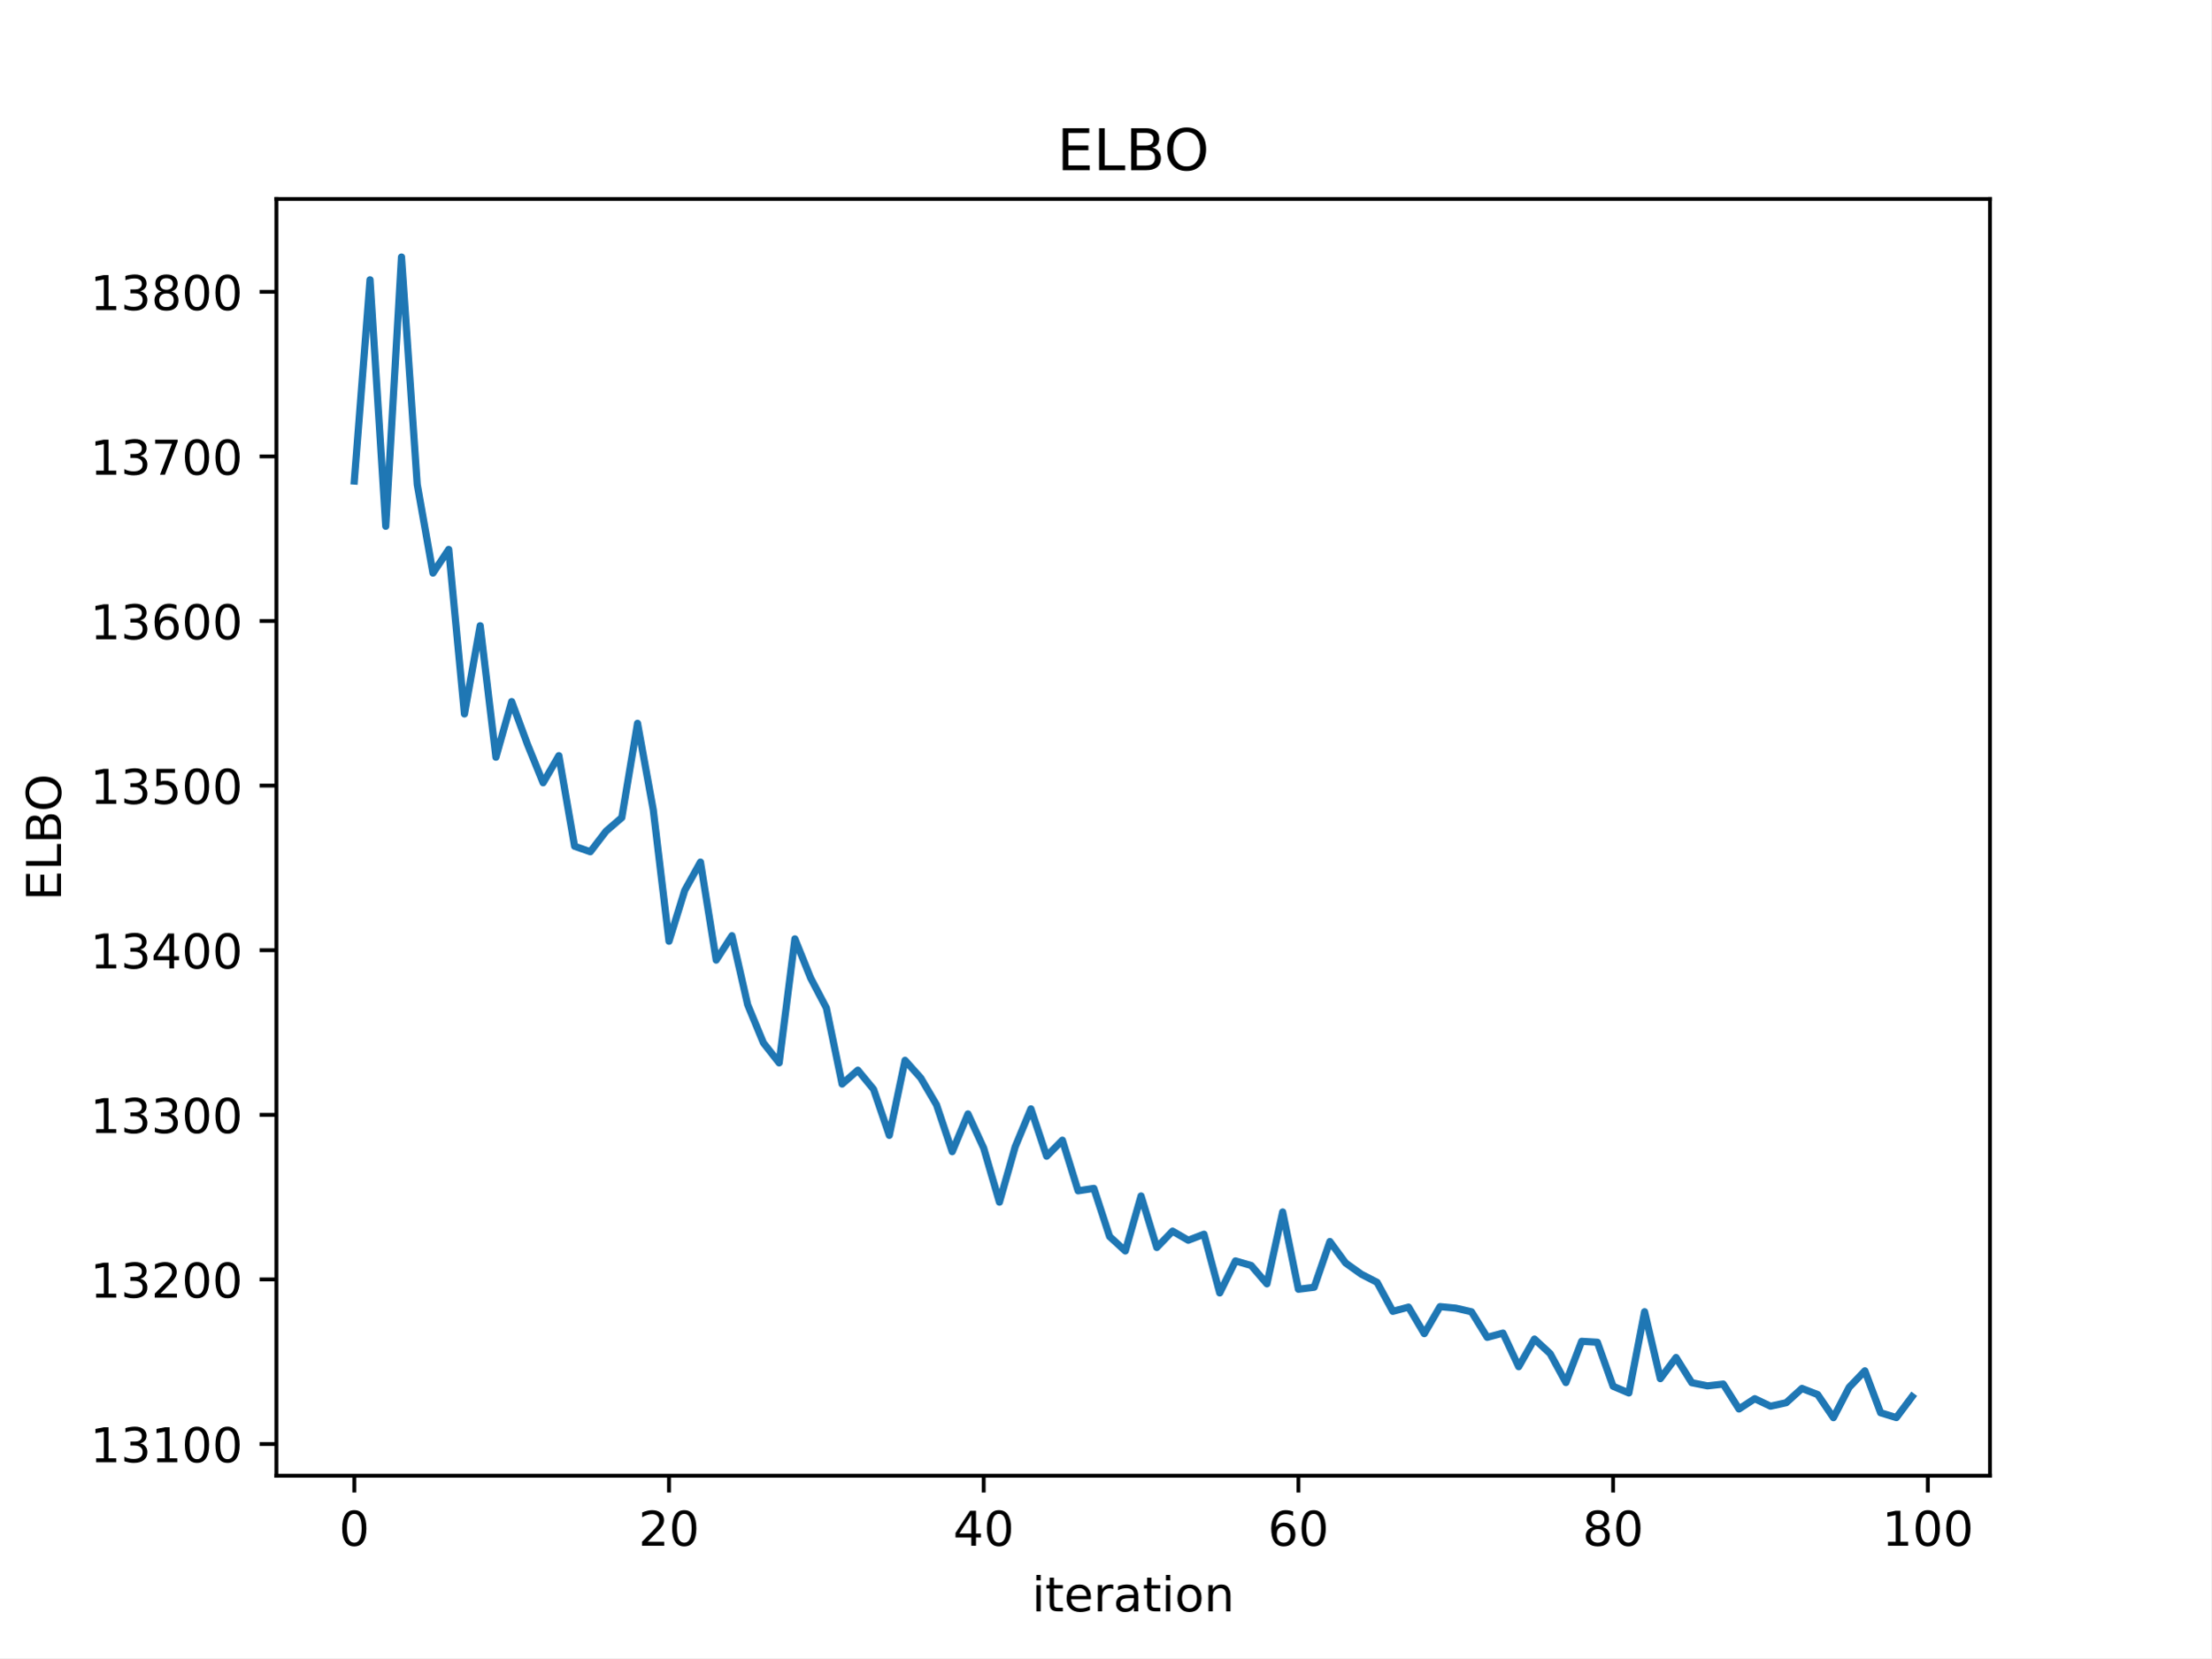
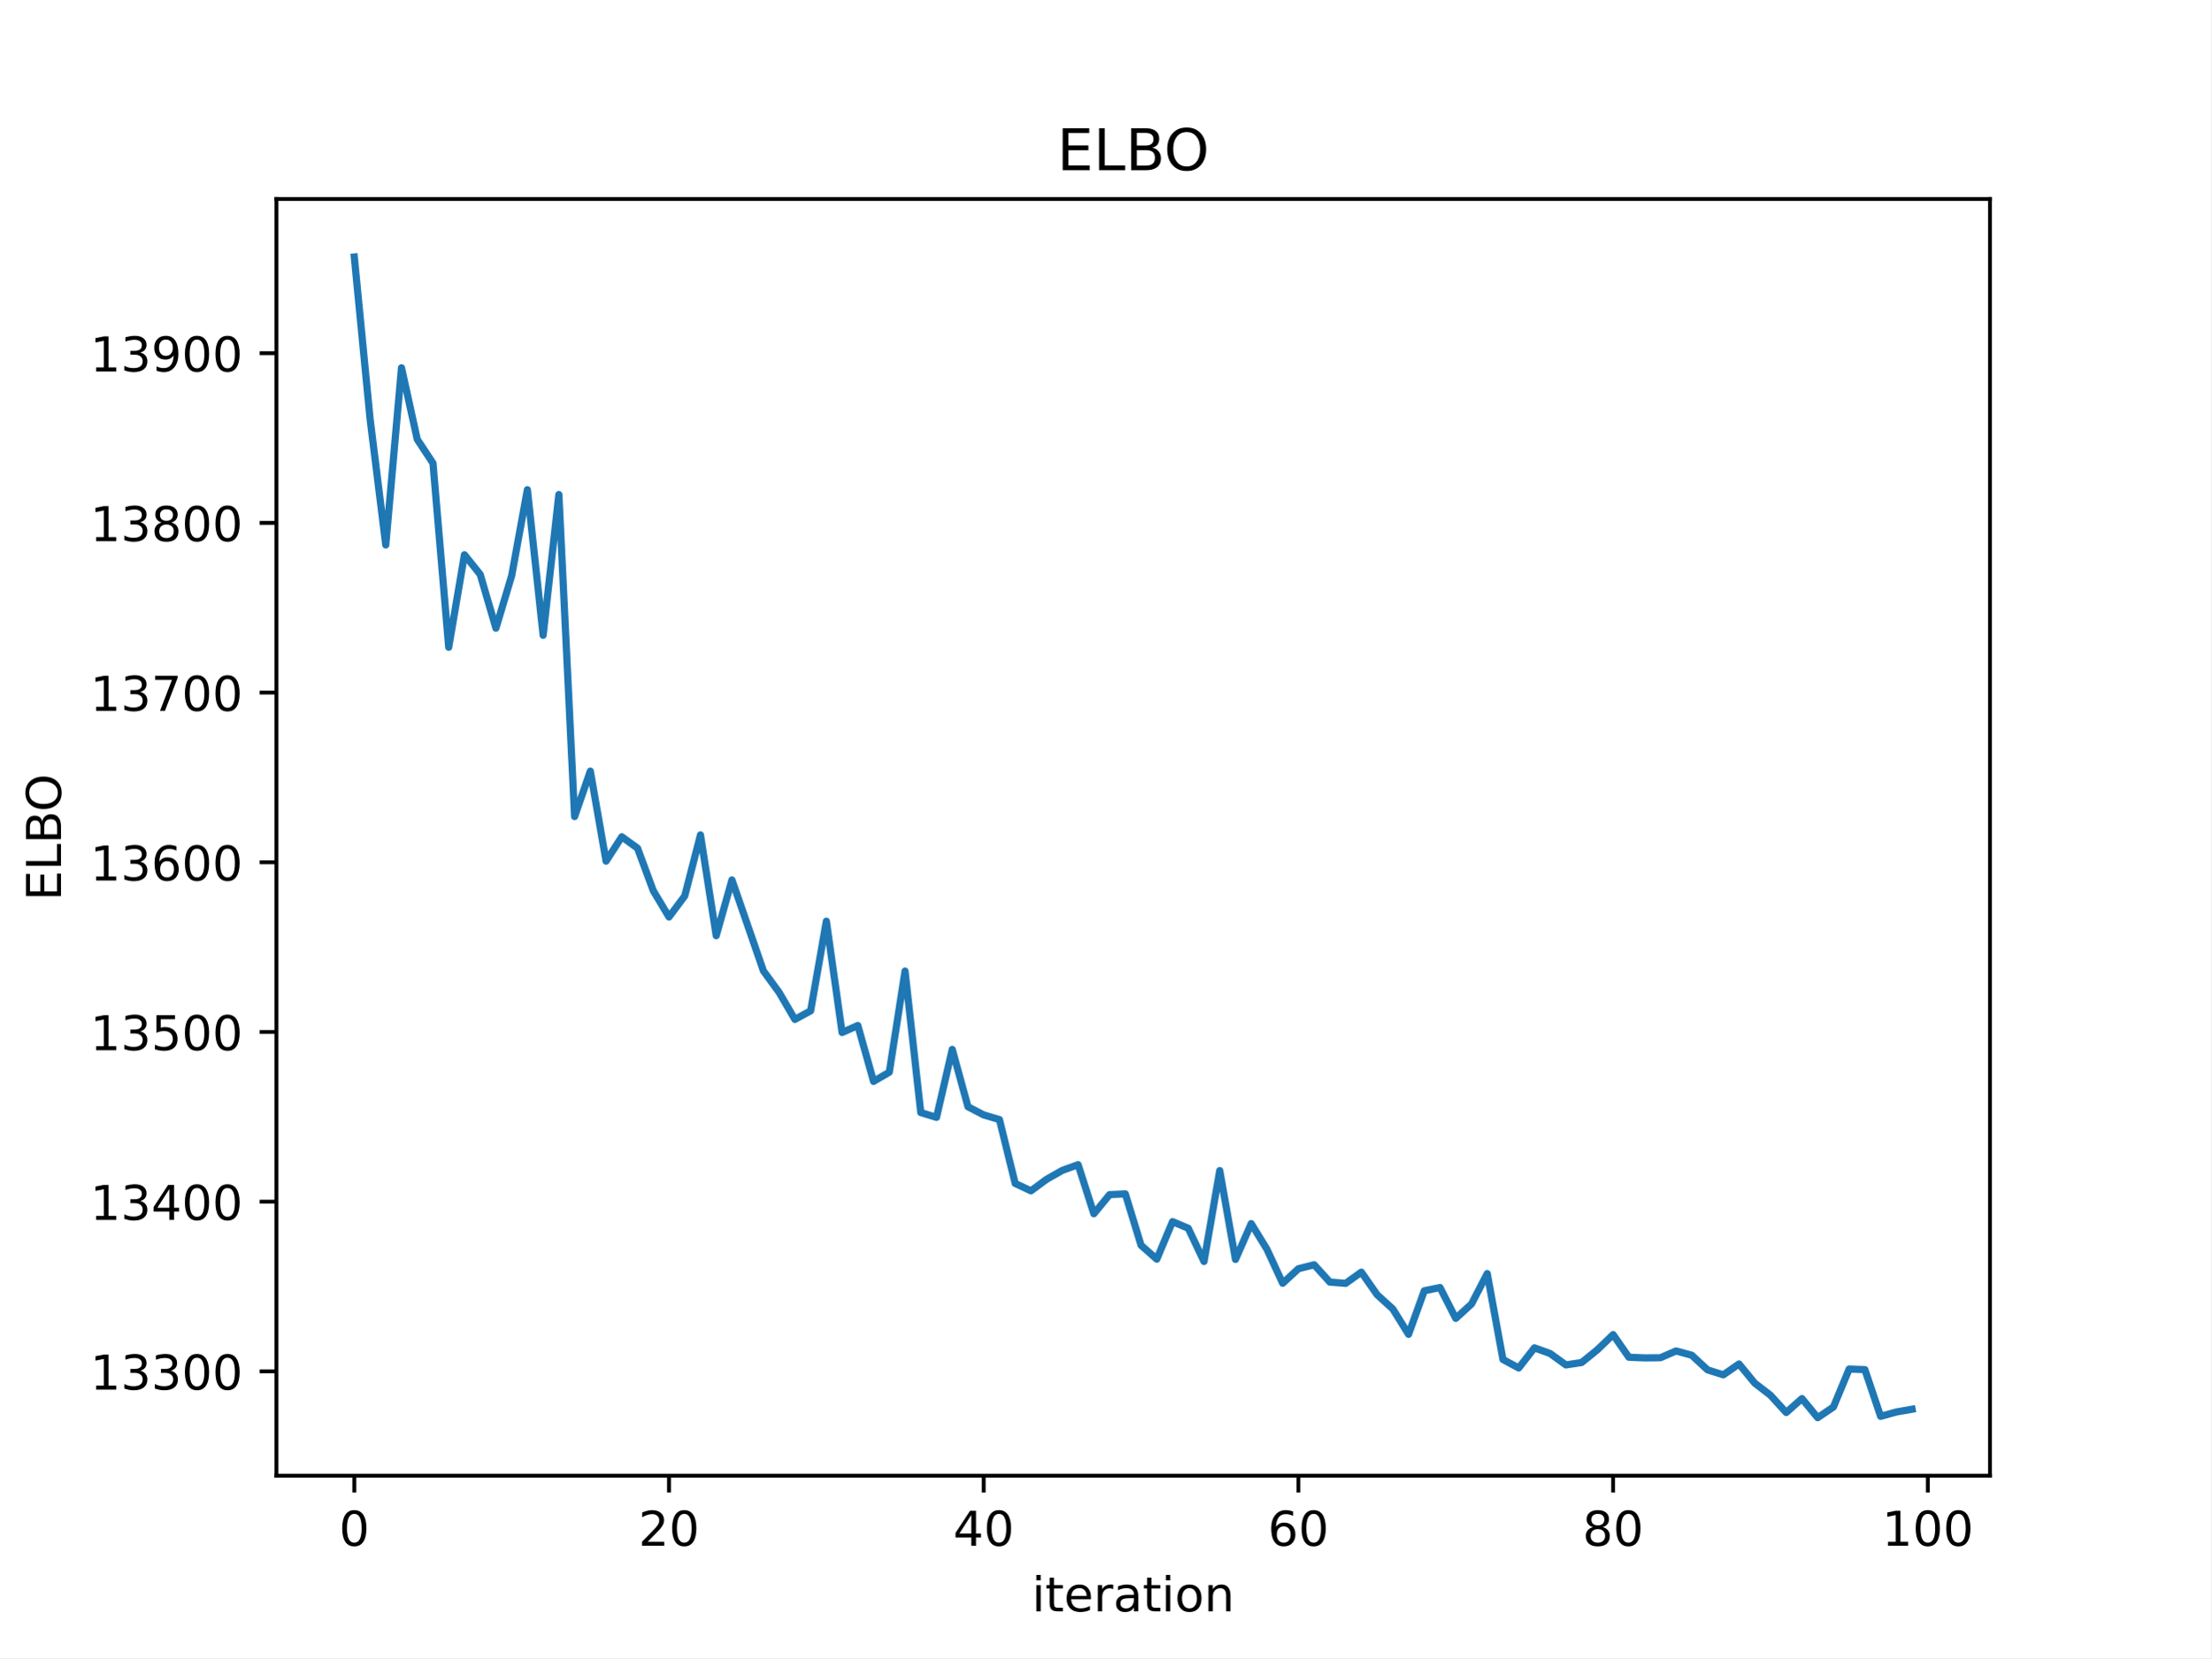
<svg xmlns="http://www.w3.org/2000/svg" xmlns:xlink="http://www.w3.org/1999/xlink" width="460.8pt" height="345.6pt" viewBox="0 0 460.8 345.6" version="1.1">
  <defs>
    <style type="text/css">*{stroke-linejoin: round; stroke-linecap: butt}</style>
  </defs>
  <g id="figure_1">
    <g id="patch_1">
      <path d="M 0 345.6  L 460.8 345.6  L 460.8 0  L 0 0  z " style="fill: #ffffff" />
    </g>
    <g id="axes_1">
      <g id="patch_2">
        <path d="M 57.6 307.584  L 414.72 307.584  L 414.72 41.472  L 57.6 41.472  z " style="fill: #ffffff" />
      </g>
      <g id="matplotlib.axis_1">
        <g id="xtick_1">
          <g id="line2d_1">
            <defs>
-               <path id="m1db31c473e" d="M 0 0  L 0 3.5  " style="stroke: #000000; stroke-width: 0.8" />
+               <path id="mf174fc8041" d="M 0 0  L 0 3.5  " style="stroke: #000000; stroke-width: 0.8" />
            </defs>
            <g>
-               <use xlink:href="#m1db31c473e" x="73.833" y="307.584" style="stroke: #000000; stroke-width: 0.8" />
+               <use xlink:href="#mf174fc8041" x="73.833" y="307.584" style="stroke: #000000; stroke-width: 0.8" />
            </g>
          </g>
          <g id="text_1">
            <g transform="translate(70.65148 322.1824) scale(0.1 -0.1)">
              <defs>
                <path id="DejaVuSans-30" d="M 2034 4250  Q 1547 4250 1301 3770  Q 1056 3291 1056 2328  Q 1056 1369 1301 889  Q 1547 409 2034 409  Q 2525 409 2770 889  Q 3016 1369 3016 2328  Q 3016 3291 2770 3770  Q 2525 4250 2034 4250  z M 2034 4750  Q 2819 4750 3233 4129  Q 3647 3509 3647 2328  Q 3647 1150 3233 529  Q 2819 -91 2034 -91  Q 1250 -91 836 529  Q 422 1150 422 2328  Q 422 3509 836 4129  Q 1250 4750 2034 4750  z " transform="scale(0.015625)" />
              </defs>
              <use xlink:href="#DejaVuSans-30" />
            </g>
          </g>
        </g>
        <g id="xtick_2">
          <g id="line2d_2">
            <g>
-               <use xlink:href="#m1db31c473e" x="139.42" y="307.584" style="stroke: #000000; stroke-width: 0.8" />
+               <use xlink:href="#mf174fc8041" x="139.42" y="307.584" style="stroke: #000000; stroke-width: 0.8" />
            </g>
          </g>
          <g id="text_2">
            <g transform="translate(133.057 322.1824) scale(0.1 -0.1)">
              <defs>
                <path id="DejaVuSans-32" d="M 1228 531  L 3431 531  L 3431 0  L 469 0  L 469 531  Q 828 903 1448 1529  Q 2069 2156 2228 2338  Q 2531 2678 2651 2914  Q 2772 3150 2772 3378  Q 2772 3750 2511 3984  Q 2250 4219 1831 4219  Q 1534 4219 1204 4116  Q 875 4013 500 3803  L 500 4441  Q 881 4594 1212 4672  Q 1544 4750 1819 4750  Q 2544 4750 2975 4387  Q 3406 4025 3406 3419  Q 3406 3131 3298 2873  Q 3191 2616 2906 2266  Q 2828 2175 2409 1742  Q 1991 1309 1228 531  z " transform="scale(0.015625)" />
              </defs>
              <use xlink:href="#DejaVuSans-32" />
              <use xlink:href="#DejaVuSans-30" x="63.623" />
            </g>
          </g>
        </g>
        <g id="xtick_3">
          <g id="line2d_3">
            <g>
-               <use xlink:href="#m1db31c473e" x="205.006" y="307.584" style="stroke: #000000; stroke-width: 0.8" />
+               <use xlink:href="#mf174fc8041" x="205.006" y="307.584" style="stroke: #000000; stroke-width: 0.8" />
            </g>
          </g>
          <g id="text_3">
            <g transform="translate(198.6438 322.1824) scale(0.1 -0.1)">
              <defs>
                <path id="DejaVuSans-34" d="M 2419 4116  L 825 1625  L 2419 1625  L 2419 4116  z M 2253 4666  L 3047 4666  L 3047 1625  L 3713 1625  L 3713 1100  L 3047 1100  L 3047 0  L 2419 0  L 2419 1100  L 313 1100  L 313 1709  L 2253 4666  z " transform="scale(0.015625)" />
              </defs>
              <use xlink:href="#DejaVuSans-34" />
              <use xlink:href="#DejaVuSans-30" x="63.623" />
            </g>
          </g>
        </g>
        <g id="xtick_4">
          <g id="line2d_4">
            <g>
-               <use xlink:href="#m1db31c473e" x="270.593" y="307.584" style="stroke: #000000; stroke-width: 0.8" />
+               <use xlink:href="#mf174fc8041" x="270.593" y="307.584" style="stroke: #000000; stroke-width: 0.8" />
            </g>
          </g>
          <g id="text_4">
            <g transform="translate(264.2306 322.1824) scale(0.1 -0.1)">
              <defs>
                <path id="DejaVuSans-36" d="M 2113 2584  Q 1688 2584 1439 2293  Q 1191 2003 1191 1497  Q 1191 994 1439 701  Q 1688 409 2113 409  Q 2538 409 2786 701  Q 3034 994 3034 1497  Q 3034 2003 2786 2293  Q 2538 2584 2113 2584  z M 3366 4563  L 3366 3988  Q 3128 4100 2886 4159  Q 2644 4219 2406 4219  Q 1781 4219 1451 3797  Q 1122 3375 1075 2522  Q 1259 2794 1537 2939  Q 1816 3084 2150 3084  Q 2853 3084 3261 2657  Q 3669 2231 3669 1497  Q 3669 778 3244 343  Q 2819 -91 2113 -91  Q 1303 -91 875 529  Q 447 1150 447 2328  Q 447 3434 972 4092  Q 1497 4750 2381 4750  Q 2619 4750 2861 4703  Q 3103 4656 3366 4563  z " transform="scale(0.015625)" />
              </defs>
              <use xlink:href="#DejaVuSans-36" />
              <use xlink:href="#DejaVuSans-30" x="63.623" />
            </g>
          </g>
        </g>
        <g id="xtick_5">
          <g id="line2d_5">
            <g>
-               <use xlink:href="#m1db31c473e" x="336.18" y="307.584" style="stroke: #000000; stroke-width: 0.8" />
+               <use xlink:href="#mf174fc8041" x="336.18" y="307.584" style="stroke: #000000; stroke-width: 0.8" />
            </g>
          </g>
          <g id="text_5">
            <g transform="translate(329.8173 322.1824) scale(0.1 -0.1)">
              <defs>
                <path id="DejaVuSans-38" d="M 2034 2216  Q 1584 2216 1326 1975  Q 1069 1734 1069 1313  Q 1069 891 1326 650  Q 1584 409 2034 409  Q 2484 409 2743 651  Q 3003 894 3003 1313  Q 3003 1734 2745 1975  Q 2488 2216 2034 2216  z M 1403 2484  Q 997 2584 770 2862  Q 544 3141 544 3541  Q 544 4100 942 4425  Q 1341 4750 2034 4750  Q 2731 4750 3128 4425  Q 3525 4100 3525 3541  Q 3525 3141 3298 2862  Q 3072 2584 2669 2484  Q 3125 2378 3379 2068  Q 3634 1759 3634 1313  Q 3634 634 3220 271  Q 2806 -91 2034 -91  Q 1263 -91 848 271  Q 434 634 434 1313  Q 434 1759 690 2068  Q 947 2378 1403 2484  z M 1172 3481  Q 1172 3119 1398 2916  Q 1625 2713 2034 2713  Q 2441 2713 2670 2916  Q 2900 3119 2900 3481  Q 2900 3844 2670 4047  Q 2441 4250 2034 4250  Q 1625 4250 1398 4047  Q 1172 3844 1172 3481  z " transform="scale(0.015625)" />
              </defs>
              <use xlink:href="#DejaVuSans-38" />
              <use xlink:href="#DejaVuSans-30" x="63.623" />
            </g>
          </g>
        </g>
        <g id="xtick_6">
          <g id="line2d_6">
            <g>
-               <use xlink:href="#m1db31c473e" x="401.767" y="307.584" style="stroke: #000000; stroke-width: 0.8" />
+               <use xlink:href="#mf174fc8041" x="401.767" y="307.584" style="stroke: #000000; stroke-width: 0.8" />
            </g>
          </g>
          <g id="text_6">
            <g transform="translate(392.2229 322.1824) scale(0.1 -0.1)">
              <defs>
                <path id="DejaVuSans-31" d="M 794 531  L 1825 531  L 1825 4091  L 703 3866  L 703 4441  L 1819 4666  L 2450 4666  L 2450 531  L 3481 531  L 3481 0  L 794 0  L 794 531  z " transform="scale(0.015625)" />
              </defs>
              <use xlink:href="#DejaVuSans-31" />
              <use xlink:href="#DejaVuSans-30" x="63.623" />
              <use xlink:href="#DejaVuSans-30" x="127.246" />
            </g>
          </g>
        </g>
        <g id="text_7">
          <g transform="translate(215.0373 335.8606) scale(0.1 -0.1)">
            <defs>
              <path id="DejaVuSans-69" d="M 603 3500  L 1178 3500  L 1178 0  L 603 0  L 603 3500  z M 603 4863  L 1178 4863  L 1178 4134  L 603 4134  L 603 4863  z " transform="scale(0.015625)" />
              <path id="DejaVuSans-74" d="M 1172 4494  L 1172 3500  L 2356 3500  L 2356 3053  L 1172 3053  L 1172 1153  Q 1172 725 1289 603  Q 1406 481 1766 481  L 2356 481  L 2356 0  L 1766 0  Q 1100 0 847 248  Q 594 497 594 1153  L 594 3053  L 172 3053  L 172 3500  L 594 3500  L 594 4494  L 1172 4494  z " transform="scale(0.015625)" />
              <path id="DejaVuSans-65" d="M 3597 1894  L 3597 1613  L 953 1613  Q 991 1019 1311 708  Q 1631 397 2203 397  Q 2534 397 2845 478  Q 3156 559 3463 722  L 3463 178  Q 3153 47 2828 -22  Q 2503 -91 2169 -91  Q 1331 -91 842 396  Q 353 884 353 1716  Q 353 2575 817 3079  Q 1281 3584 2069 3584  Q 2775 3584 3186 3129  Q 3597 2675 3597 1894  z M 3022 2063  Q 3016 2534 2758 2815  Q 2500 3097 2075 3097  Q 1594 3097 1305 2825  Q 1016 2553 972 2059  L 3022 2063  z " transform="scale(0.015625)" />
              <path id="DejaVuSans-72" d="M 2631 2963  Q 2534 3019 2420 3045  Q 2306 3072 2169 3072  Q 1681 3072 1420 2755  Q 1159 2438 1159 1844  L 1159 0  L 581 0  L 581 3500  L 1159 3500  L 1159 2956  Q 1341 3275 1631 3429  Q 1922 3584 2338 3584  Q 2397 3584 2469 3576  Q 2541 3569 2628 3553  L 2631 2963  z " transform="scale(0.015625)" />
              <path id="DejaVuSans-61" d="M 2194 1759  Q 1497 1759 1228 1600  Q 959 1441 959 1056  Q 959 750 1161 570  Q 1363 391 1709 391  Q 2188 391 2477 730  Q 2766 1069 2766 1631  L 2766 1759  L 2194 1759  z M 3341 1997  L 3341 0  L 2766 0  L 2766 531  Q 2569 213 2275 61  Q 1981 -91 1556 -91  Q 1019 -91 701 211  Q 384 513 384 1019  Q 384 1609 779 1909  Q 1175 2209 1959 2209  L 2766 2209  L 2766 2266  Q 2766 2663 2505 2880  Q 2244 3097 1772 3097  Q 1472 3097 1187 3025  Q 903 2953 641 2809  L 641 3341  Q 956 3463 1253 3523  Q 1550 3584 1831 3584  Q 2591 3584 2966 3190  Q 3341 2797 3341 1997  z " transform="scale(0.015625)" />
              <path id="DejaVuSans-6f" d="M 1959 3097  Q 1497 3097 1228 2736  Q 959 2375 959 1747  Q 959 1119 1226 758  Q 1494 397 1959 397  Q 2419 397 2687 759  Q 2956 1122 2956 1747  Q 2956 2369 2687 2733  Q 2419 3097 1959 3097  z M 1959 3584  Q 2709 3584 3137 3096  Q 3566 2609 3566 1747  Q 3566 888 3137 398  Q 2709 -91 1959 -91  Q 1206 -91 779 398  Q 353 888 353 1747  Q 353 2609 779 3096  Q 1206 3584 1959 3584  z " transform="scale(0.015625)" />
              <path id="DejaVuSans-6e" d="M 3513 2113  L 3513 0  L 2938 0  L 2938 2094  Q 2938 2591 2744 2837  Q 2550 3084 2163 3084  Q 1697 3084 1428 2787  Q 1159 2491 1159 1978  L 1159 0  L 581 0  L 581 3500  L 1159 3500  L 1159 2956  Q 1366 3272 1645 3428  Q 1925 3584 2291 3584  Q 2894 3584 3203 3211  Q 3513 2838 3513 2113  z " transform="scale(0.015625)" />
            </defs>
            <use xlink:href="#DejaVuSans-69" />
            <use xlink:href="#DejaVuSans-74" x="27.783" />
            <use xlink:href="#DejaVuSans-65" x="66.992" />
            <use xlink:href="#DejaVuSans-72" x="128.516" />
            <use xlink:href="#DejaVuSans-61" x="169.629" />
            <use xlink:href="#DejaVuSans-74" x="230.908" />
            <use xlink:href="#DejaVuSans-69" x="270.117" />
            <use xlink:href="#DejaVuSans-6f" x="297.9" />
            <use xlink:href="#DejaVuSans-6e" x="359.082" />
          </g>
        </g>
      </g>
      <g id="matplotlib.axis_2">
        <g id="ytick_1">
          <g id="line2d_7">
            <defs>
-               <path id="mb00e1679e7" d="M 0 0  L -3.5 0  " style="stroke: #000000; stroke-width: 0.8" />
+               <path id="m6a2a33d08a" d="M 0 0  L -3.5 0  " style="stroke: #000000; stroke-width: 0.8" />
            </defs>
            <g>
-               <use xlink:href="#mb00e1679e7" x="57.6" y="300.983" style="stroke: #000000; stroke-width: 0.8" />
+               <use xlink:href="#m6a2a33d08a" x="57.6" y="285.837" style="stroke: #000000; stroke-width: 0.8" />
            </g>
          </g>
          <g id="text_8">
-             <g transform="translate(18.7875 304.7823) scale(0.1 -0.1)">
+             <g transform="translate(18.7875 289.6362) scale(0.1 -0.1)">
              <defs>
                <path id="DejaVuSans-33" d="M 2597 2516  Q 3050 2419 3304 2112  Q 3559 1806 3559 1356  Q 3559 666 3084 287  Q 2609 -91 1734 -91  Q 1441 -91 1130 -33  Q 819 25 488 141  L 488 750  Q 750 597 1062 519  Q 1375 441 1716 441  Q 2309 441 2620 675  Q 2931 909 2931 1356  Q 2931 1769 2642 2001  Q 2353 2234 1838 2234  L 1294 2234  L 1294 2753  L 1863 2753  Q 2328 2753 2575 2939  Q 2822 3125 2822 3475  Q 2822 3834 2567 4026  Q 2313 4219 1838 4219  Q 1578 4219 1281 4162  Q 984 4106 628 3988  L 628 4550  Q 988 4650 1302 4700  Q 1616 4750 1894 4750  Q 2613 4750 3031 4423  Q 3450 4097 3450 3541  Q 3450 3153 3228 2886  Q 3006 2619 2597 2516  z " transform="scale(0.015625)" />
              </defs>
              <use xlink:href="#DejaVuSans-31" />
              <use xlink:href="#DejaVuSans-33" x="63.623" />
-               <use xlink:href="#DejaVuSans-31" x="127.246" />
+               <use xlink:href="#DejaVuSans-33" x="127.246" />
              <use xlink:href="#DejaVuSans-30" x="190.869" />
              <use xlink:href="#DejaVuSans-30" x="254.492" />
            </g>
          </g>
        </g>
        <g id="ytick_2">
          <g id="line2d_8">
            <g>
-               <use xlink:href="#mb00e1679e7" x="57.6" y="266.674" style="stroke: #000000; stroke-width: 0.8" />
+               <use xlink:href="#m6a2a33d08a" x="57.6" y="250.466" style="stroke: #000000; stroke-width: 0.8" />
            </g>
          </g>
          <g id="text_9">
-             <g transform="translate(18.7875 270.4737) scale(0.1 -0.1)">
-               <use xlink:href="#DejaVuSans-31" />
-               <use xlink:href="#DejaVuSans-33" x="63.623" />
-               <use xlink:href="#DejaVuSans-32" x="127.246" />
+             <g transform="translate(18.7875 254.2652) scale(0.1 -0.1)">
+               <use xlink:href="#DejaVuSans-31" />
+               <use xlink:href="#DejaVuSans-33" x="63.623" />
+               <use xlink:href="#DejaVuSans-34" x="127.246" />
              <use xlink:href="#DejaVuSans-30" x="190.869" />
              <use xlink:href="#DejaVuSans-30" x="254.492" />
            </g>
          </g>
        </g>
        <g id="ytick_3">
          <g id="line2d_9">
            <g>
-               <use xlink:href="#mb00e1679e7" x="57.6" y="232.366" style="stroke: #000000; stroke-width: 0.8" />
+               <use xlink:href="#m6a2a33d08a" x="57.6" y="215.095" style="stroke: #000000; stroke-width: 0.8" />
            </g>
          </g>
          <g id="text_10">
-             <g transform="translate(18.7875 236.1651) scale(0.1 -0.1)">
-               <use xlink:href="#DejaVuSans-31" />
-               <use xlink:href="#DejaVuSans-33" x="63.623" />
-               <use xlink:href="#DejaVuSans-33" x="127.246" />
+             <g transform="translate(18.7875 218.8942) scale(0.1 -0.1)">
+               <defs>
+                 <path id="DejaVuSans-35" d="M 691 4666  L 3169 4666  L 3169 4134  L 1269 4134  L 1269 2991  Q 1406 3038 1543 3061  Q 1681 3084 1819 3084  Q 2600 3084 3056 2656  Q 3513 2228 3513 1497  Q 3513 744 3044 326  Q 2575 -91 1722 -91  Q 1428 -91 1123 -41  Q 819 9 494 109  L 494 744  Q 775 591 1075 516  Q 1375 441 1709 441  Q 2250 441 2565 725  Q 2881 1009 2881 1497  Q 2881 1984 2565 2268  Q 2250 2553 1709 2553  Q 1456 2553 1204 2497  Q 953 2441 691 2322  L 691 4666  z " transform="scale(0.015625)" />
+               </defs>
+               <use xlink:href="#DejaVuSans-31" />
+               <use xlink:href="#DejaVuSans-33" x="63.623" />
+               <use xlink:href="#DejaVuSans-35" x="127.246" />
              <use xlink:href="#DejaVuSans-30" x="190.869" />
              <use xlink:href="#DejaVuSans-30" x="254.492" />
            </g>
          </g>
        </g>
        <g id="ytick_4">
          <g id="line2d_10">
            <g>
-               <use xlink:href="#mb00e1679e7" x="57.6" y="198.057" style="stroke: #000000; stroke-width: 0.8" />
+               <use xlink:href="#m6a2a33d08a" x="57.6" y="179.724" style="stroke: #000000; stroke-width: 0.8" />
            </g>
          </g>
          <g id="text_11">
-             <g transform="translate(18.7875 201.8564) scale(0.1 -0.1)">
-               <use xlink:href="#DejaVuSans-31" />
-               <use xlink:href="#DejaVuSans-33" x="63.623" />
-               <use xlink:href="#DejaVuSans-34" x="127.246" />
+             <g transform="translate(18.7875 183.5232) scale(0.1 -0.1)">
+               <use xlink:href="#DejaVuSans-31" />
+               <use xlink:href="#DejaVuSans-33" x="63.623" />
+               <use xlink:href="#DejaVuSans-36" x="127.246" />
              <use xlink:href="#DejaVuSans-30" x="190.869" />
              <use xlink:href="#DejaVuSans-30" x="254.492" />
            </g>
          </g>
        </g>
        <g id="ytick_5">
          <g id="line2d_11">
            <g>
-               <use xlink:href="#mb00e1679e7" x="57.6" y="163.749" style="stroke: #000000; stroke-width: 0.8" />
+               <use xlink:href="#m6a2a33d08a" x="57.6" y="144.353" style="stroke: #000000; stroke-width: 0.8" />
            </g>
          </g>
          <g id="text_12">
-             <g transform="translate(18.7875 167.5478) scale(0.1 -0.1)">
-               <defs>
-                 <path id="DejaVuSans-35" d="M 691 4666  L 3169 4666  L 3169 4134  L 1269 4134  L 1269 2991  Q 1406 3038 1543 3061  Q 1681 3084 1819 3084  Q 2600 3084 3056 2656  Q 3513 2228 3513 1497  Q 3513 744 3044 326  Q 2575 -91 1722 -91  Q 1428 -91 1123 -41  Q 819 9 494 109  L 494 744  Q 775 591 1075 516  Q 1375 441 1709 441  Q 2250 441 2565 725  Q 2881 1009 2881 1497  Q 2881 1984 2565 2268  Q 2250 2553 1709 2553  Q 1456 2553 1204 2497  Q 953 2441 691 2322  L 691 4666  z " transform="scale(0.015625)" />
-               </defs>
-               <use xlink:href="#DejaVuSans-31" />
-               <use xlink:href="#DejaVuSans-33" x="63.623" />
-               <use xlink:href="#DejaVuSans-35" x="127.246" />
+             <g transform="translate(18.7875 148.1522) scale(0.1 -0.1)">
+               <defs>
+                 <path id="DejaVuSans-37" d="M 525 4666  L 3525 4666  L 3525 4397  L 1831 0  L 1172 0  L 2766 4134  L 525 4134  L 525 4666  z " transform="scale(0.015625)" />
+               </defs>
+               <use xlink:href="#DejaVuSans-31" />
+               <use xlink:href="#DejaVuSans-33" x="63.623" />
+               <use xlink:href="#DejaVuSans-37" x="127.246" />
              <use xlink:href="#DejaVuSans-30" x="190.869" />
              <use xlink:href="#DejaVuSans-30" x="254.492" />
            </g>
          </g>
        </g>
        <g id="ytick_6">
          <g id="line2d_12">
            <g>
-               <use xlink:href="#mb00e1679e7" x="57.6" y="129.44" style="stroke: #000000; stroke-width: 0.8" />
+               <use xlink:href="#m6a2a33d08a" x="57.6" y="108.982" style="stroke: #000000; stroke-width: 0.8" />
            </g>
          </g>
          <g id="text_13">
-             <g transform="translate(18.7875 133.2392) scale(0.1 -0.1)">
-               <use xlink:href="#DejaVuSans-31" />
-               <use xlink:href="#DejaVuSans-33" x="63.623" />
-               <use xlink:href="#DejaVuSans-36" x="127.246" />
+             <g transform="translate(18.7875 112.7812) scale(0.1 -0.1)">
+               <use xlink:href="#DejaVuSans-31" />
+               <use xlink:href="#DejaVuSans-33" x="63.623" />
+               <use xlink:href="#DejaVuSans-38" x="127.246" />
              <use xlink:href="#DejaVuSans-30" x="190.869" />
              <use xlink:href="#DejaVuSans-30" x="254.492" />
            </g>
          </g>
        </g>
        <g id="ytick_7">
          <g id="line2d_13">
            <g>
-               <use xlink:href="#mb00e1679e7" x="57.6" y="95.131" style="stroke: #000000; stroke-width: 0.8" />
+               <use xlink:href="#m6a2a33d08a" x="57.6" y="73.611" style="stroke: #000000; stroke-width: 0.8" />
            </g>
          </g>
          <g id="text_14">
-             <g transform="translate(18.7875 98.93057) scale(0.1 -0.1)">
-               <defs>
-                 <path id="DejaVuSans-37" d="M 525 4666  L 3525 4666  L 3525 4397  L 1831 0  L 1172 0  L 2766 4134  L 525 4134  L 525 4666  z " transform="scale(0.015625)" />
-               </defs>
-               <use xlink:href="#DejaVuSans-31" />
-               <use xlink:href="#DejaVuSans-33" x="63.623" />
-               <use xlink:href="#DejaVuSans-37" x="127.246" />
-               <use xlink:href="#DejaVuSans-30" x="190.869" />
-               <use xlink:href="#DejaVuSans-30" x="254.492" />
-             </g>
-           </g>
-         </g>
-         <g id="ytick_8">
-           <g id="line2d_14">
-             <g>
-               <use xlink:href="#mb00e1679e7" x="57.6" y="60.823" style="stroke: #000000; stroke-width: 0.8" />
-             </g>
-           </g>
-           <g id="text_15">
-             <g transform="translate(18.7875 64.62195) scale(0.1 -0.1)">
-               <use xlink:href="#DejaVuSans-31" />
-               <use xlink:href="#DejaVuSans-33" x="63.623" />
-               <use xlink:href="#DejaVuSans-38" x="127.246" />
-               <use xlink:href="#DejaVuSans-30" x="190.869" />
-               <use xlink:href="#DejaVuSans-30" x="254.492" />
-             </g>
-           </g>
-         </g>
-         <g id="text_16">
+             <g transform="translate(18.7875 77.41021) scale(0.1 -0.1)">
+               <defs>
+                 <path id="DejaVuSans-39" d="M 703 97  L 703 672  Q 941 559 1184 500  Q 1428 441 1663 441  Q 2288 441 2617 861  Q 2947 1281 2994 2138  Q 2813 1869 2534 1725  Q 2256 1581 1919 1581  Q 1219 1581 811 2004  Q 403 2428 403 3163  Q 403 3881 828 4315  Q 1253 4750 1959 4750  Q 2769 4750 3195 4129  Q 3622 3509 3622 2328  Q 3622 1225 3098 567  Q 2575 -91 1691 -91  Q 1453 -91 1209 -44  Q 966 3 703 97  z M 1959 2075  Q 2384 2075 2632 2365  Q 2881 2656 2881 3163  Q 2881 3666 2632 3958  Q 2384 4250 1959 4250  Q 1534 4250 1286 3958  Q 1038 3666 1038 3163  Q 1038 2656 1286 2365  Q 1534 2075 1959 2075  z " transform="scale(0.015625)" />
+               </defs>
+               <use xlink:href="#DejaVuSans-31" />
+               <use xlink:href="#DejaVuSans-33" x="63.623" />
+               <use xlink:href="#DejaVuSans-39" x="127.246" />
+               <use xlink:href="#DejaVuSans-30" x="190.869" />
+               <use xlink:href="#DejaVuSans-30" x="254.492" />
+             </g>
+           </g>
+         </g>
+         <g id="text_15">
          <g transform="translate(12.70781 187.7522) rotate(-90) scale(0.1 -0.1)">
            <defs>
              <path id="DejaVuSans-45" d="M 628 4666  L 3578 4666  L 3578 4134  L 1259 4134  L 1259 2753  L 3481 2753  L 3481 2222  L 1259 2222  L 1259 531  L 3634 531  L 3634 0  L 628 0  L 628 4666  z " transform="scale(0.015625)" />
              <path id="DejaVuSans-4c" d="M 628 4666  L 1259 4666  L 1259 531  L 3531 531  L 3531 0  L 628 0  L 628 4666  z " transform="scale(0.015625)" />
              <path id="DejaVuSans-42" d="M 1259 2228  L 1259 519  L 2272 519  Q 2781 519 3026 730  Q 3272 941 3272 1375  Q 3272 1813 3026 2020  Q 2781 2228 2272 2228  L 1259 2228  z M 1259 4147  L 1259 2741  L 2194 2741  Q 2656 2741 2882 2914  Q 3109 3088 3109 3444  Q 3109 3797 2882 3972  Q 2656 4147 2194 4147  L 1259 4147  z M 628 4666  L 2241 4666  Q 2963 4666 3353 4366  Q 3744 4066 3744 3513  Q 3744 3084 3544 2831  Q 3344 2578 2956 2516  Q 3422 2416 3680 2098  Q 3938 1781 3938 1306  Q 3938 681 3513 340  Q 3088 0 2303 0  L 628 0  L 628 4666  z " transform="scale(0.015625)" />
              <path id="DejaVuSans-4f" d="M 2522 4238  Q 1834 4238 1429 3725  Q 1025 3213 1025 2328  Q 1025 1447 1429 934  Q 1834 422 2522 422  Q 3209 422 3611 934  Q 4013 1447 4013 2328  Q 4013 3213 3611 3725  Q 3209 4238 2522 4238  z M 2522 4750  Q 3503 4750 4090 4092  Q 4678 3434 4678 2328  Q 4678 1225 4090 567  Q 3503 -91 2522 -91  Q 1538 -91 948 565  Q 359 1222 359 2328  Q 359 3434 948 4092  Q 1538 4750 2522 4750  z " transform="scale(0.015625)" />
            </defs>
            <use xlink:href="#DejaVuSans-45" />
            <use xlink:href="#DejaVuSans-4c" x="63.184" />
            <use xlink:href="#DejaVuSans-42" x="118.896" />
            <use xlink:href="#DejaVuSans-4f" x="185.75" />
          </g>
        </g>
      </g>
-       <g id="line2d_15">
-         <path d="M 73.833 100.257  L 77.112 58.311  L 80.391 109.685  L 83.671 53.568  L 86.95 100.994  L 90.229 119.444  L 93.509 114.515  L 96.788 148.81  L 100.067 130.415  L 103.347 157.824  L 106.626 146.229  L 109.905 155.1  L 113.185 163.156  L 116.464 157.501  L 119.743 176.386  L 123.023 177.529  L 126.302 173.242  L 129.581 170.412  L 132.861 150.756  L 136.14 168.799  L 139.42 196.187  L 142.699 185.579  L 145.978 179.681  L 149.258 200.116  L 152.537 195.029  L 155.816 209.425  L 159.096 217.37  L 162.375 221.538  L 165.654 195.688  L 168.934 203.843  L 172.213 210.084  L 175.492 225.949  L 178.772 223.06  L 182.051 227.039  L 185.33 236.646  L 188.61 221.008  L 191.889 224.683  L 195.168 230.272  L 198.448 240.047  L 201.727 232.177  L 205.006 239.315  L 208.286 250.573  L 211.565 239.033  L 214.844 231.122  L 218.124 240.995  L 221.403 237.653  L 224.682 248.204  L 227.962 247.698  L 231.241 257.731  L 234.52 260.742  L 237.8 249.281  L 241.079 260.016  L 244.358 256.606  L 247.638 258.509  L 250.917 257.251  L 254.196 269.492  L 257.476 262.814  L 260.755 263.776  L 264.034 267.594  L 267.314 252.614  L 270.593 268.721  L 273.872 268.314  L 277.152 258.777  L 280.431 263.249  L 283.71 265.591  L 286.99 267.281  L 290.269 273.327  L 293.548 272.444  L 296.828 277.979  L 300.107 272.341  L 303.386 272.657  L 306.666 273.423  L 309.945 278.748  L 313.224 277.859  L 316.504 284.868  L 319.783 279.105  L 323.062 282.141  L 326.342 288.172  L 329.621 279.575  L 332.9 279.768  L 336.18 288.947  L 339.459 290.339  L 342.739 273.407  L 346.018 287.36  L 349.297 282.953  L 352.577 288.203  L 355.856 288.862  L 359.135 288.485  L 362.415 293.68  L 365.694 291.532  L 368.973 293.1  L 372.253 292.372  L 375.532 289.395  L 378.811 290.675  L 382.091 295.488  L 385.37 289.16  L 388.649 285.73  L 391.929 294.467  L 395.208 295.474  L 398.487 291.101  " clip-path="url(#p4ca745d2c4)" style="fill: none; stroke: #1f77b4; stroke-width: 1.5; stroke-linecap: square" />
+       <g id="line2d_14">
+         <path d="M 73.833 53.568  L 77.112 87.225  L 80.391 113.584  L 83.671 76.658  L 86.95 91.57  L 90.229 96.541  L 93.509 134.906  L 96.788 115.626  L 100.067 119.718  L 103.347 130.932  L 106.626 120.006  L 109.905 102.066  L 113.185 132.405  L 116.464 103.079  L 119.743 170.201  L 123.023 160.729  L 126.302 179.489  L 129.581 174.409  L 132.861 176.787  L 136.14 185.651  L 139.42 191.128  L 142.699 186.739  L 145.978 174.021  L 149.258 195.026  L 152.537 183.41  L 155.816 192.887  L 159.096 202.366  L 162.375 206.859  L 165.654 212.48  L 168.934 210.687  L 172.213 192.003  L 175.492 215.213  L 178.772 213.745  L 182.051 225.397  L 185.33 223.475  L 188.61 202.408  L 191.889 231.893  L 195.168 232.896  L 198.448 218.729  L 201.727 230.684  L 205.006 232.385  L 208.286 233.355  L 211.565 246.667  L 214.844 248.209  L 218.124 245.8  L 221.403 243.94  L 224.682 242.759  L 227.962 252.99  L 231.241 248.997  L 234.52 248.846  L 237.8 259.556  L 241.079 262.455  L 244.358 254.627  L 247.638 256.015  L 250.917 262.937  L 254.196 243.989  L 257.476 262.512  L 260.755 255.036  L 264.034 260.384  L 267.314 267.476  L 270.593 264.445  L 273.872 263.619  L 277.152 267.236  L 280.431 267.496  L 283.71 265.154  L 286.99 269.854  L 290.269 272.832  L 293.548 278.116  L 296.828 269.039  L 300.107 268.366  L 303.386 274.79  L 306.666 271.792  L 309.945 265.463  L 313.224 283.358  L 316.504 285.132  L 319.783 280.936  L 323.062 282.121  L 326.342 284.493  L 329.621 283.99  L 332.9 281.333  L 336.18 278.177  L 339.459 282.891  L 342.739 283.031  L 346.018 283.001  L 349.297 281.583  L 352.577 282.477  L 355.856 285.52  L 359.135 286.564  L 362.415 284.296  L 365.694 288.29  L 368.973 290.818  L 372.253 294.411  L 375.532 291.505  L 378.811 295.488  L 382.091 293.264  L 385.37 285.355  L 388.649 285.471  L 391.929 295.212  L 395.208 294.301  L 398.487 293.725  " clip-path="url(#pe61f168689)" style="fill: none; stroke: #1f77b4; stroke-width: 1.5; stroke-linecap: square" />
      </g>
      <g id="patch_3">
        <path d="M 57.6 307.584  L 57.6 41.472  " style="fill: none; stroke: #000000; stroke-width: 0.8; stroke-linejoin: miter; stroke-linecap: square" />
      </g>
      <g id="patch_4">
        <path d="M 414.72 307.584  L 414.72 41.472  " style="fill: none; stroke: #000000; stroke-width: 0.8; stroke-linejoin: miter; stroke-linecap: square" />
      </g>
      <g id="patch_5">
        <path d="M 57.6 307.584  L 414.72 307.584  " style="fill: none; stroke: #000000; stroke-width: 0.8; stroke-linejoin: miter; stroke-linecap: square" />
      </g>
      <g id="patch_6">
        <path d="M 57.6 41.472  L 414.72 41.472  " style="fill: none; stroke: #000000; stroke-width: 0.8; stroke-linejoin: miter; stroke-linecap: square" />
      </g>
-       <g id="text_17">
+       <g id="text_16">
        <g transform="translate(220.2909 35.472) scale(0.12 -0.12)">
          <use xlink:href="#DejaVuSans-45" />
          <use xlink:href="#DejaVuSans-4c" x="63.184" />
          <use xlink:href="#DejaVuSans-42" x="118.896" />
          <use xlink:href="#DejaVuSans-4f" x="185.75" />
        </g>
      </g>
    </g>
  </g>
  <defs>
-     <clipPath id="p4ca745d2c4">
+     <clipPath id="pe61f168689">
      <rect x="57.6" y="41.472" width="357.12" height="266.112" />
    </clipPath>
  </defs>
</svg>
